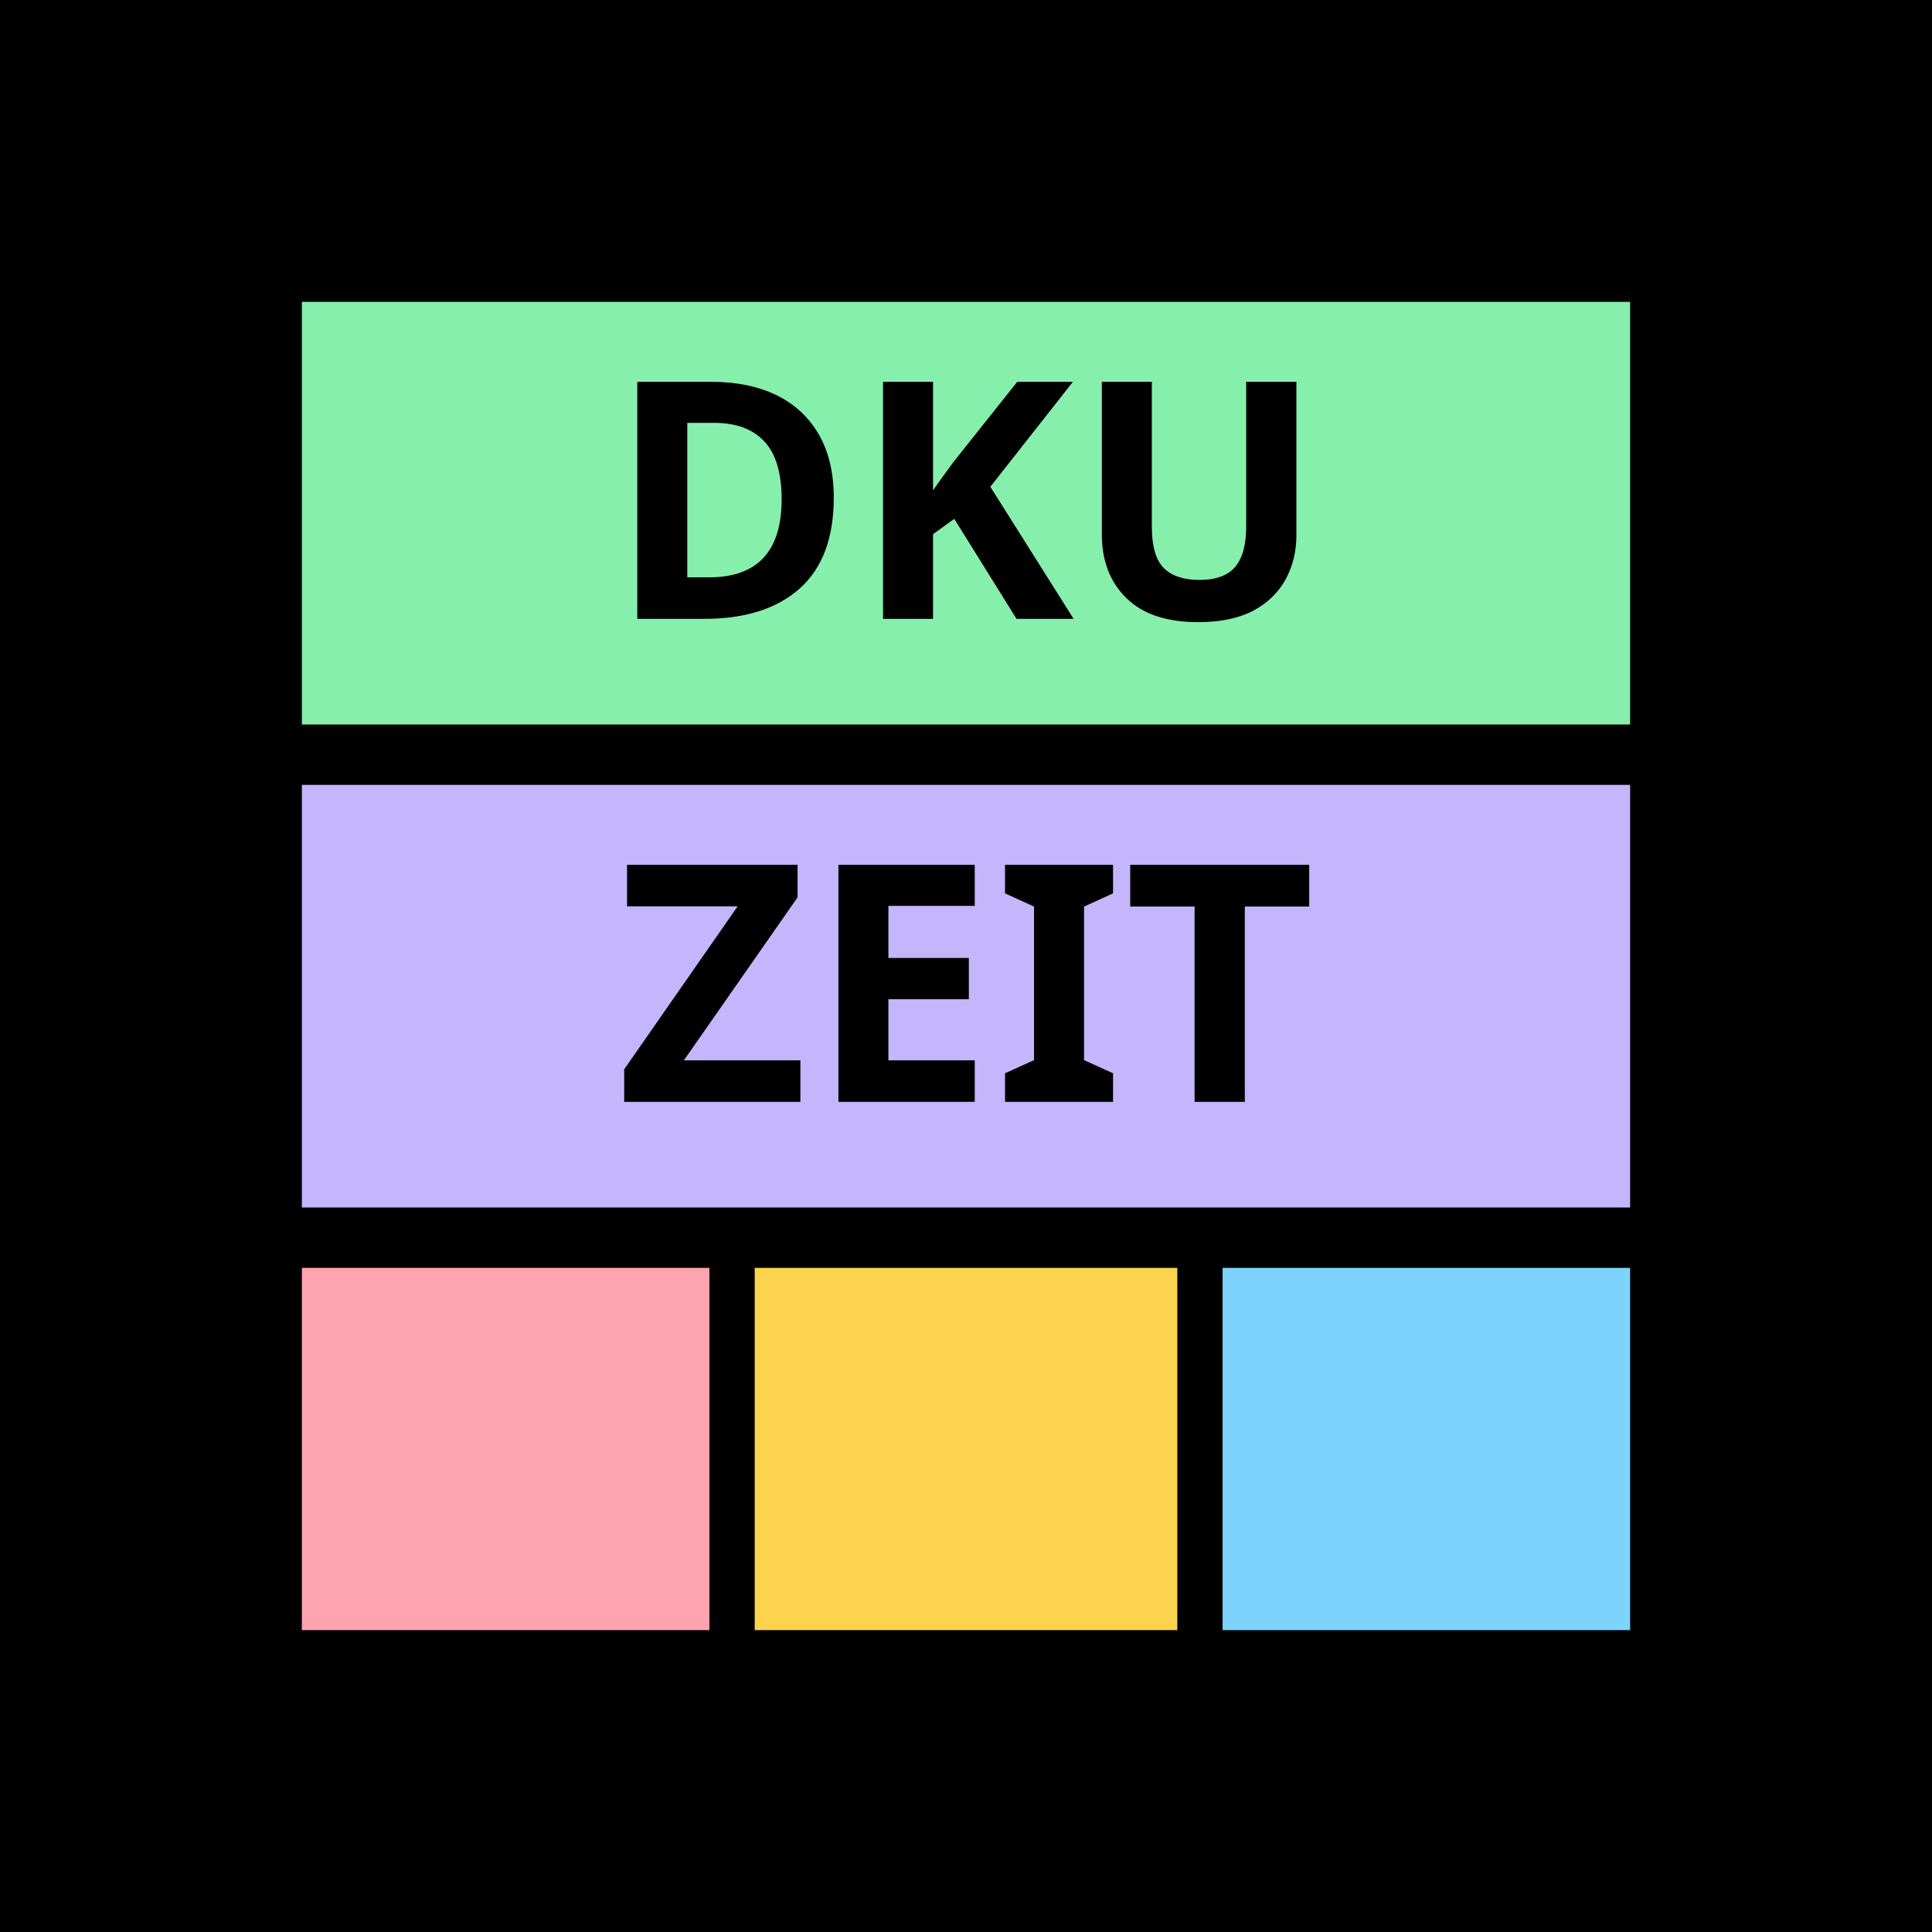
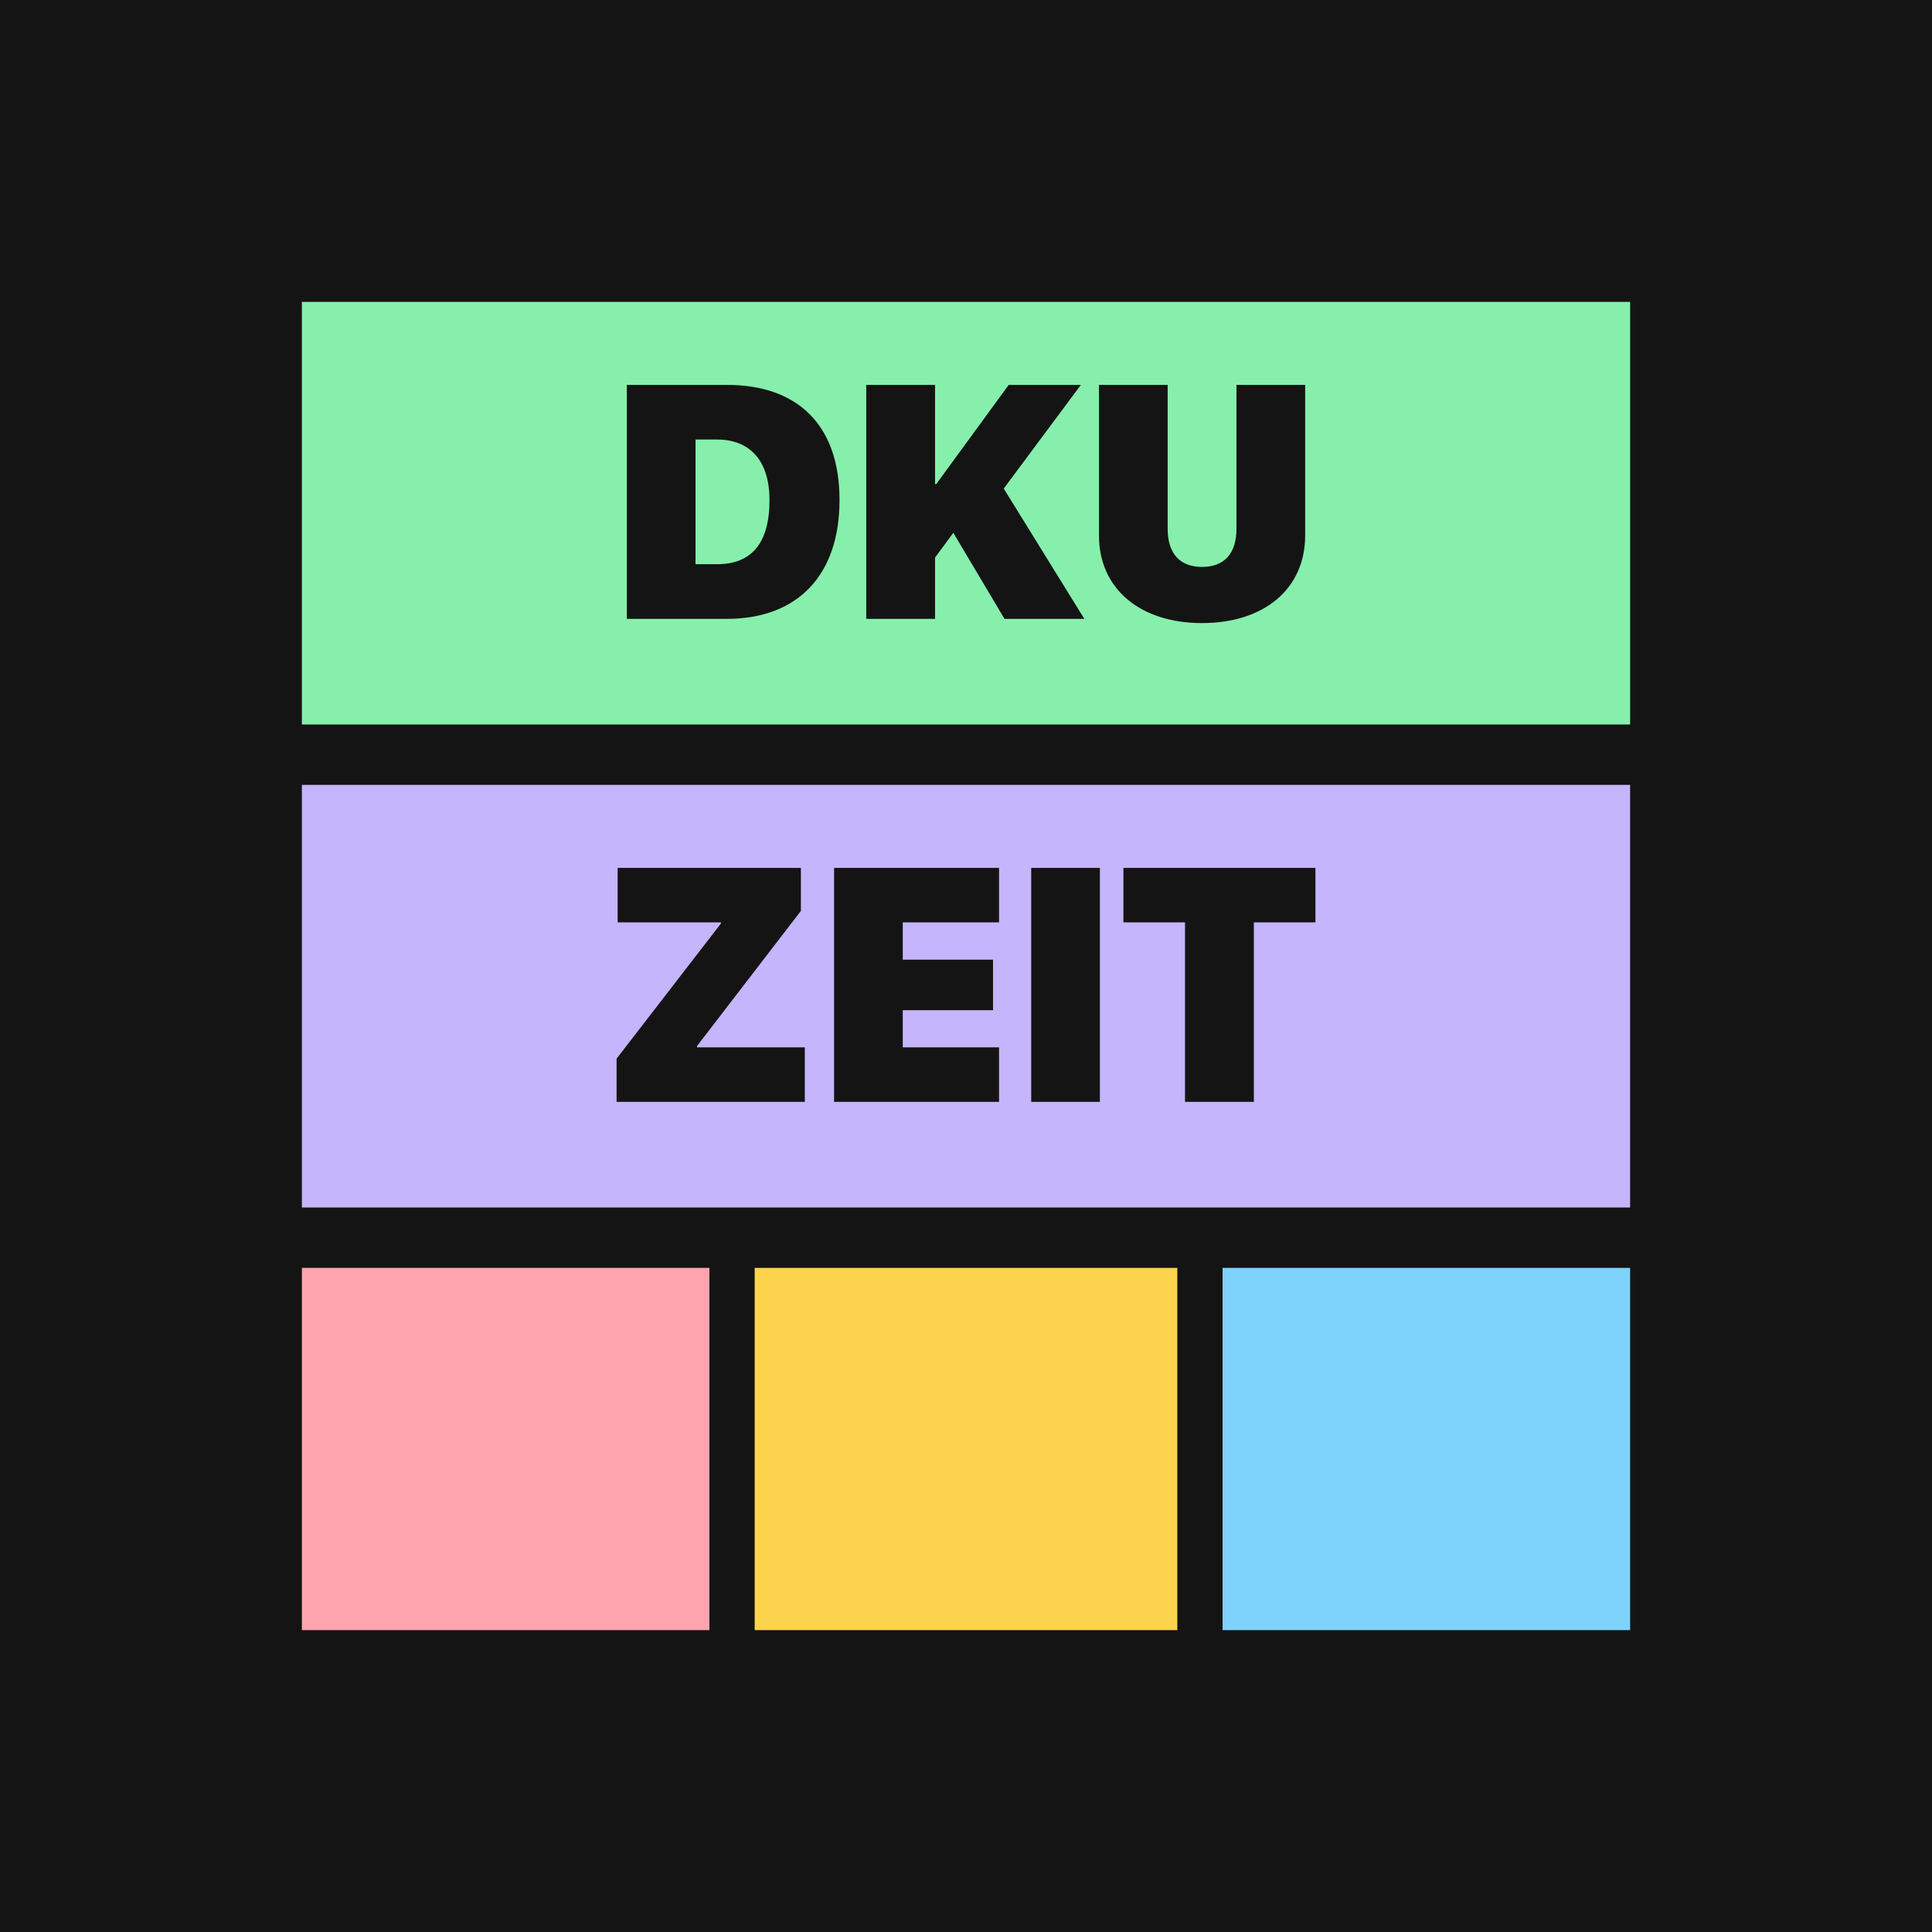
- <svg xmlns="http://www.w3.org/2000/svg" height="128" viewBox="0 0 128 128" width="128">
-   <path class="bg" d="m0 0h128v128h-128z" />
-   <path d="m20 20h88v28h-88z" fill="#86efac" />
-   <text font-family="system-ui,sans-serif" font-size="22" font-weight="900" text-anchor="middle" x="64" y="41">DKU</text>
-   <path d="m20 52h88v28h-88z" fill="#c4b5fd" />
-   <text font-family="system-ui,sans-serif" font-size="22" font-weight="900" text-anchor="middle" x="64" y="73">ZEIT</text>
-   <path d="m20 84h27v24h-27z" fill="#fda4af" />
-   <path d="m50 84h28v24h-28z" fill="#fcd34d" />
-   <path d="m81 84h27v24h-27z" fill="#7dd3fc" />
+ <svg xmlns="http://www.w3.org/2000/svg" width="128" height="128" viewBox="0 0 128 128">
+   <style>.bg {
+ 			fill: #141414;
+ 		}
+ 		@media (prefers-color-scheme: light) {
+ 			.bg {
+ 				fill: #fbfbfb;
+ 			}
+ 		}</style>
+   <path d="M0 0h128v128H0z" class="bg" />
+   <path fill="#86efac" d="M20 20h88v28H20z" />
+   <path fill="#141414" d="M41.53 41h6.63c4.69 0 7.46-2.9 7.46-7.86v-.02c0-4.96-2.77-7.62-7.46-7.62h-6.63Zm4.55-3.62v-8.26h1.43c2.17 0 3.47 1.4 3.47 4v.02c0 2.85-1.19 4.24-3.47 4.24ZM57.39 41h4.56v-4.06l1.21-1.64 3.39 5.7h5.29l-5.34-8.63 5.11-6.87h-4.78l-4.8 6.57h-.08V25.5h-4.56Zm22.24.28c4.15 0 6.84-2.29 6.84-5.8V25.5h-4.55v9.53c0 1.63-.8 2.53-2.28 2.53s-2.28-.9-2.28-2.53V25.5h-4.55v9.98c0 3.53 2.73 5.8 6.82 5.8" />
+   <path fill="#c4b5fd" d="M20 52h88v28H20z" />
+   <path fill="#141414" d="M40.85 73h12.47v-3.61h-7.14v-.09l6.88-8.95V57.5H40.92v3.61h6.84v.08l-6.91 8.95Zm14.41 0h10.93v-3.61h-6.38v-2.46h5.98v-3.35h-5.98v-2.47h6.38V57.5H55.26Zm13.06 0h4.55V57.5h-4.55Zm10.19 0h4.56V61.11h4.08V57.5H74.43v3.61h4.08Z" />
+   <path fill="#fda4af" d="M20 84h27v24H20z" />
+   <path fill="#fcd34d" d="M50 84h28v24H50z" />
+   <path fill="#7dd3fc" d="M81 84h27v24H81z" />
</svg>
